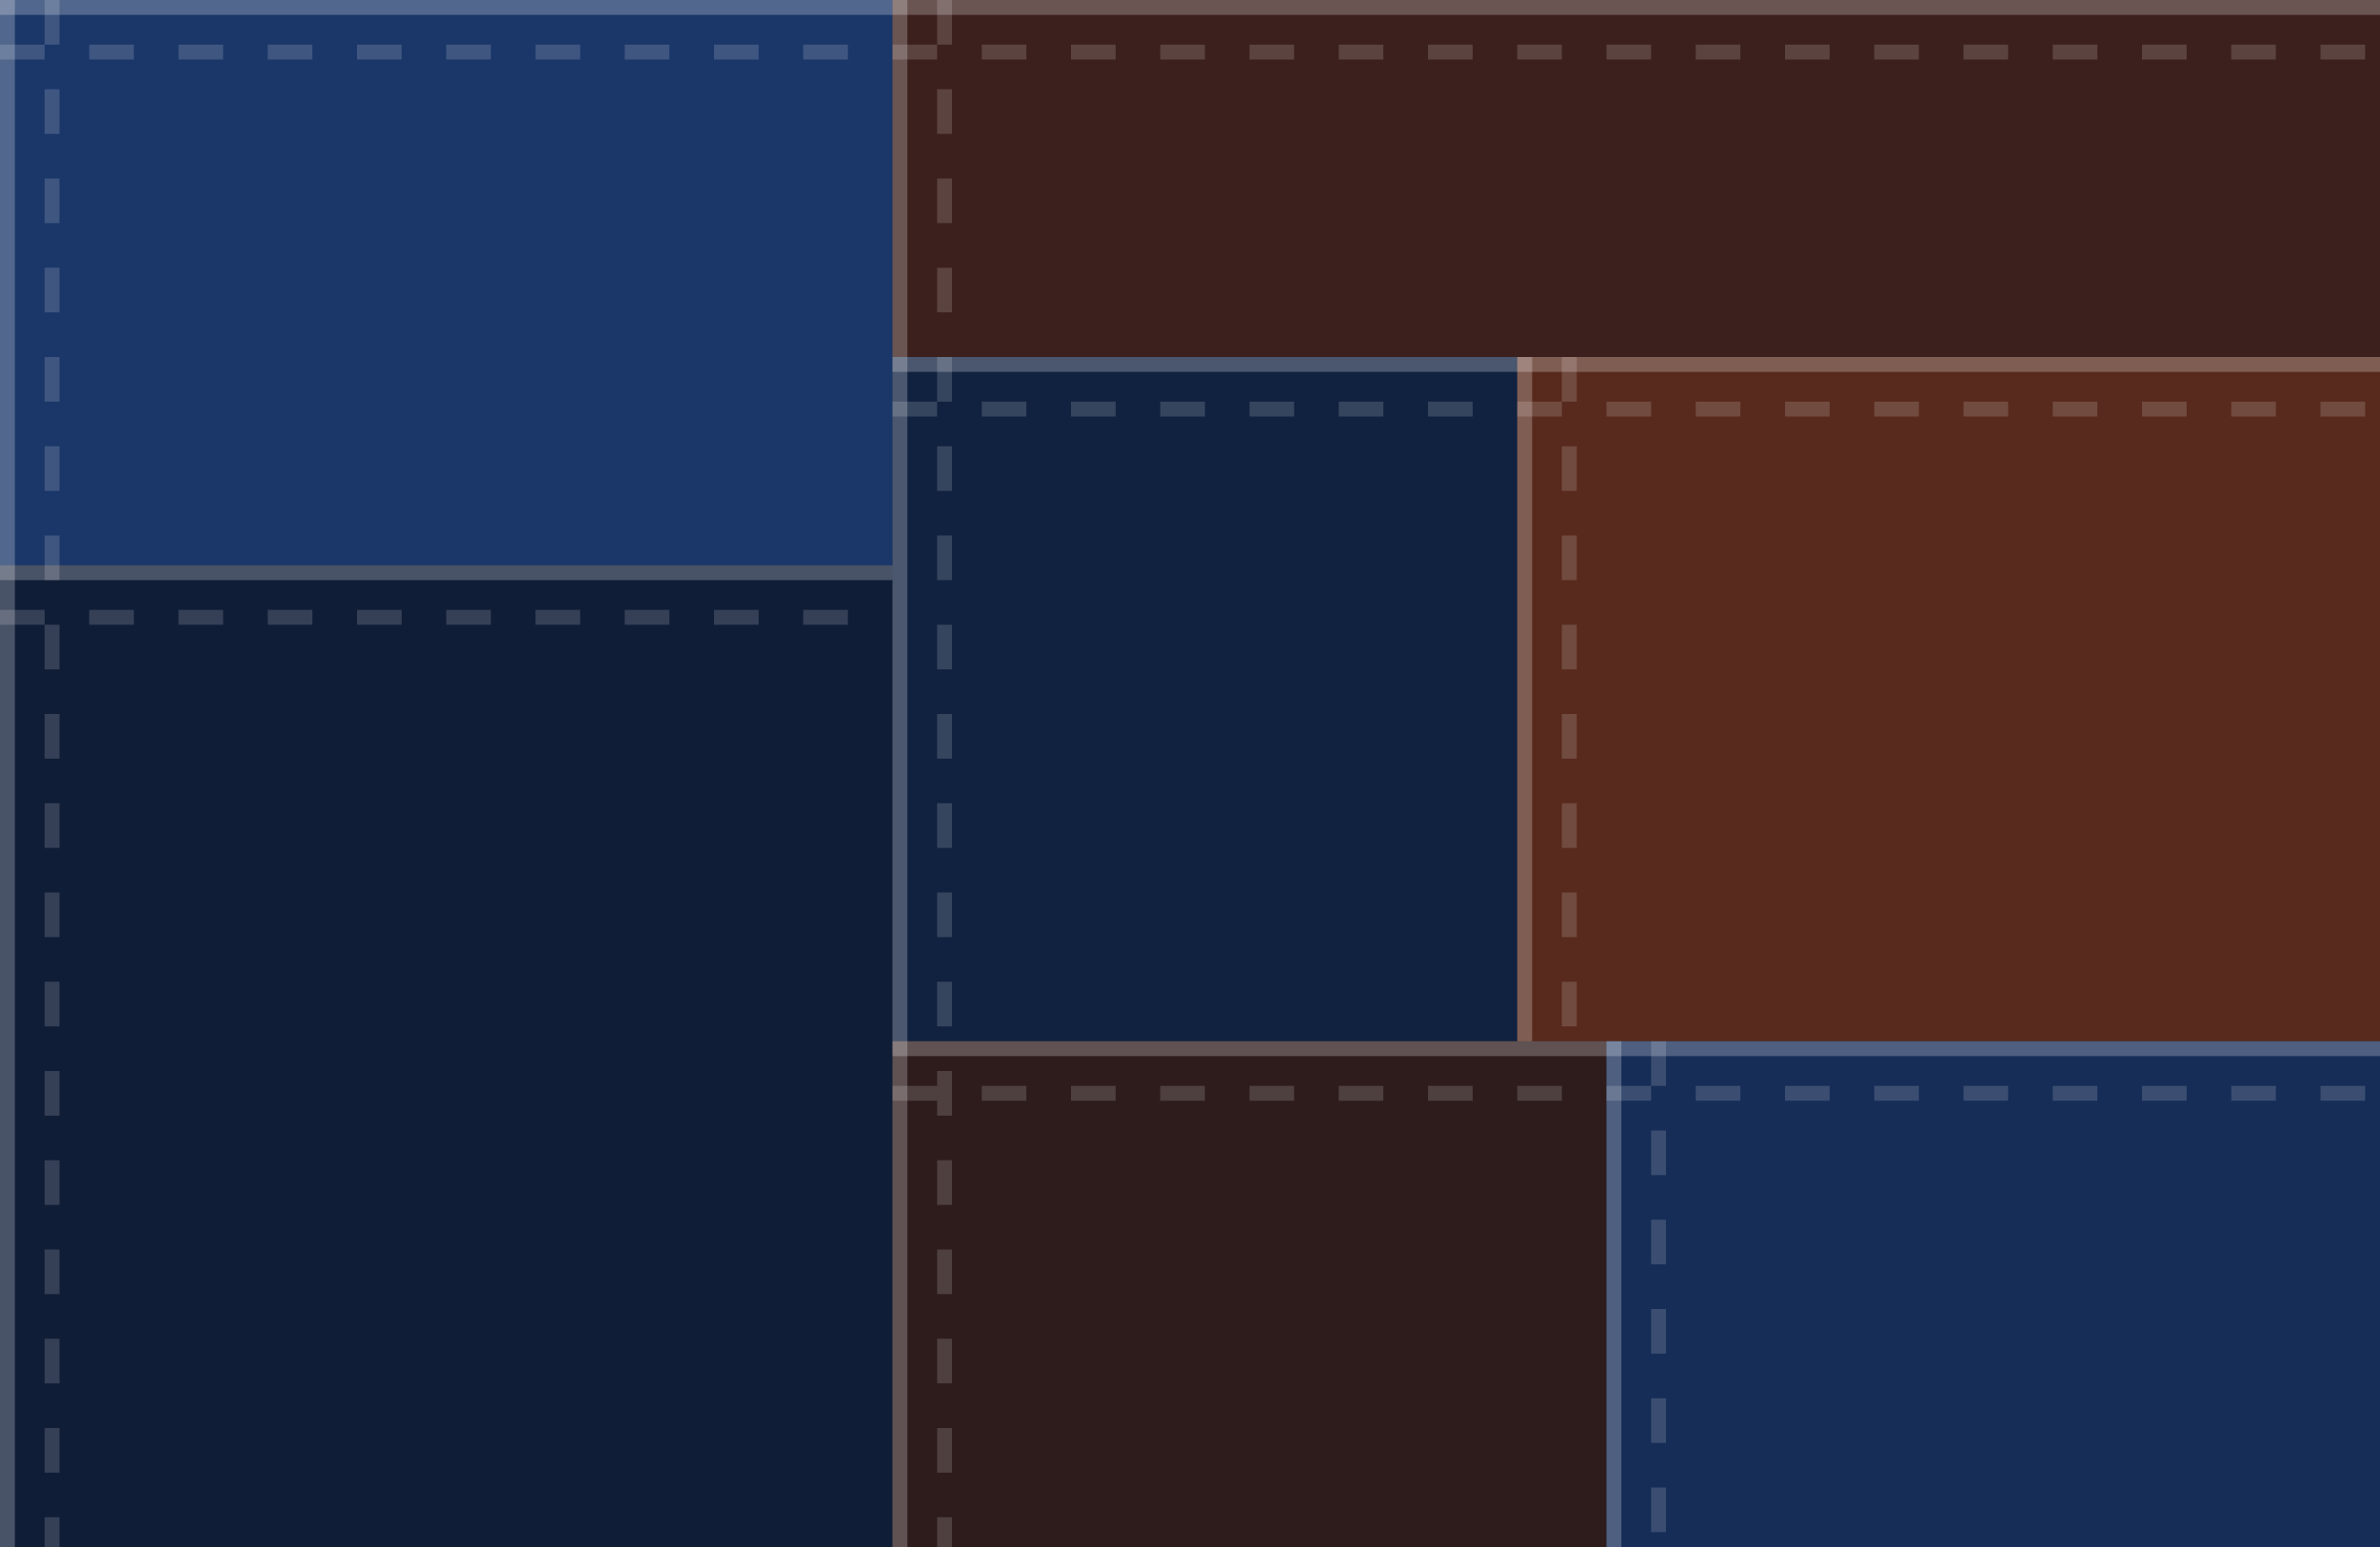
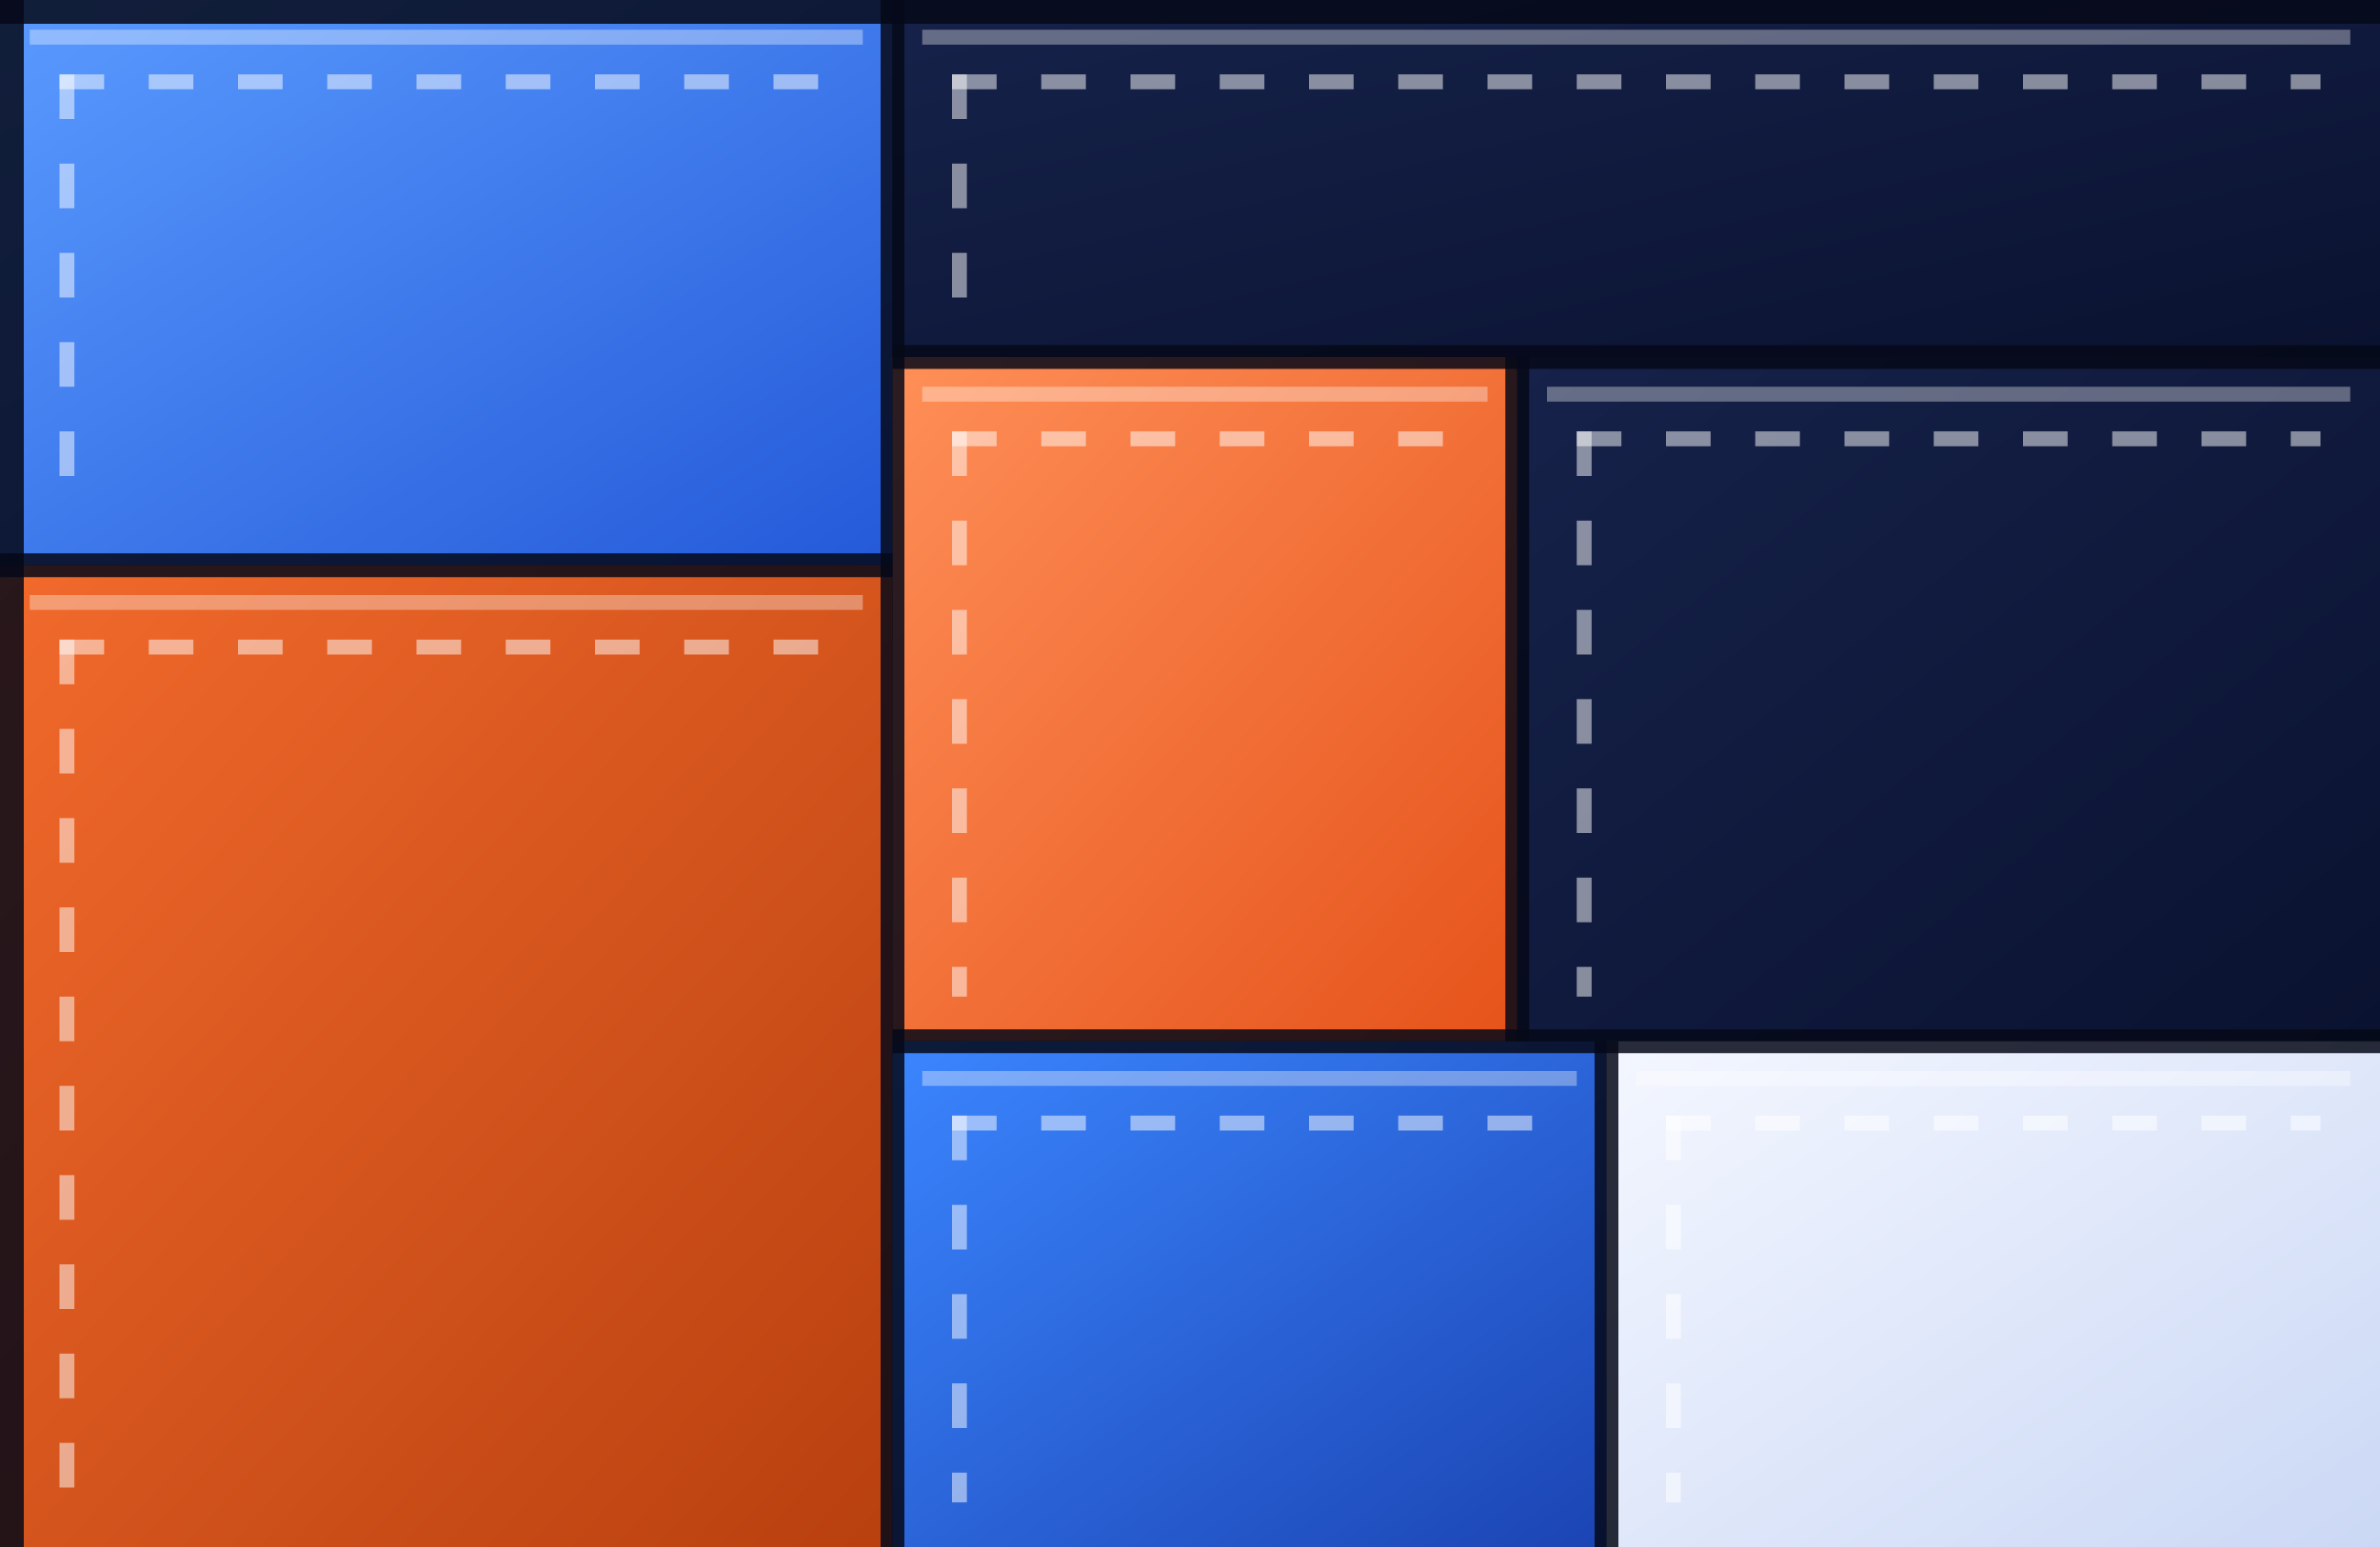
<svg xmlns="http://www.w3.org/2000/svg" width="160" height="104" viewBox="0 0 160 104">
-   <rect width="160" height="104" fill="#0a0f1c" />
-   <g>
-     <rect x="0" y="0" width="60" height="38" fill="#3b86ff" fill-opacity=".34" />
-     <rect x="60" y="0" width="100" height="24" fill="#ef5f22" fill-opacity=".22" />
-     <rect x="60" y="24" width="42" height="46" fill="#3b86ff" fill-opacity=".16" />
-     <rect x="102" y="24" width="58" height="46" fill="#ef5f22" fill-opacity=".34" />
-     <rect x="0" y="38" width="60" height="66" fill="#3b86ff" fill-opacity=".12" />
-     <rect x="60" y="70" width="48" height="34" fill="#ef5f22" fill-opacity=".16" />
-     <rect x="108" y="70" width="52" height="34" fill="#3b86ff" fill-opacity=".26" />
+   <defs>
+     <linearGradient id="b1" x1="0" y1="0" x2="1" y2="1">
+       <stop offset="0" stop-color="#5a9bff" />
+       <stop offset="1" stop-color="#2459d8" />
+     </linearGradient>
+     <linearGradient id="b2" x1="0" y1="0" x2="1" y2="1">
+       <stop offset="0" stop-color="#3b86ff" />
+       <stop offset="1" stop-color="#1b44b3" />
+     </linearGradient>
+     <linearGradient id="o1" x1="0" y1="0" x2="1" y2="1">
+       <stop offset="0" stop-color="#ff8f58" />
+       <stop offset="1" stop-color="#e5531a" />
+     </linearGradient>
+     <linearGradient id="o2" x1="0" y1="0" x2="1" y2="1">
+       <stop offset="0" stop-color="#f26a2c" />
+       <stop offset="1" stop-color="#b8400f" />
+     </linearGradient>
+     <linearGradient id="n1" x1="0" y1="0" x2="1" y2="1">
+       <stop offset="0" stop-color="#16224a" />
+       <stop offset="1" stop-color="#0a1230" />
+     </linearGradient>
+     <linearGradient id="w1" x1="0" y1="0" x2="1" y2="1">
+       <stop offset="0" stop-color="#f4f7ff" />
+       <stop offset="1" stop-color="#cbd8f5" />
+     </linearGradient>
+   </defs>
+   <rect width="160" height="104" fill="#060b1d" />
+   <rect x="0" y="0" width="60" height="38" fill="url(#b1)" />
+   <rect x="60" y="0" width="100" height="24" fill="url(#n1)" />
+   <rect x="60" y="24" width="42" height="46" fill="url(#o1)" />
+   <rect x="102" y="24" width="58" height="46" fill="url(#n1)" />
+   <rect x="0" y="38" width="60" height="66" fill="url(#o2)" />
+   <rect x="60" y="70" width="48" height="34" fill="url(#b2)" />
+   <rect x="108" y="70" width="52" height="34" fill="url(#w1)" />
+   <g fill="none" stroke="#050918" stroke-opacity=".85" stroke-width="1.6">
+     <path d="M0 .8H160M0 38H60M60 24H160M60 70H160" />
+     <path d="M.8 0V104M60 0V104M102 24V70M108 70V104" />
  </g>
-   <g fill="none" stroke="#ffffff" stroke-opacity=".24" stroke-width="1">
-     <path d="M0 .5H160M0 38.5H60M60 24.5H160M60 70.5H160" />
-     <path d="M.5 0V104M60.5 0V104M102.5 24V70M108.5 70V104" />
+   <g fill="none" stroke="#fff" stroke-opacity=".34" stroke-width="1">
+     <path d="M2 2.5H58M62 2.5H158M62 26.5H100M104 26.5H158M2 40.5H58M62 72.5H106M110 72.5H158" />
  </g>
-   <g fill="none" stroke="#ffffff" stroke-opacity=".16" stroke-width="1" stroke-dasharray="3 3">
-     <path d="M0 3.5H160M0 41.5H60M60 27.5H160M60 73.5H160" />
-     <path d="M3.5 0V104M63.5 0V104M105.5 24V70M111.5 70V104" />
+   <g fill="none" stroke="#fff" stroke-opacity=".5" stroke-width="1" stroke-dasharray="3 3">
+     <path d="M4 5.5H56M64 5.5H156M64 29.5H98M106 29.5H156M4 43.5H56M64 75.5H104M112 75.5H156" />
+     <path d="M4.5 5V35M64.5 5V21M64.5 29V67M106.5 29V67M4.5 43V101M64.5 75V101M112.5 75V101" />
  </g>
</svg>
